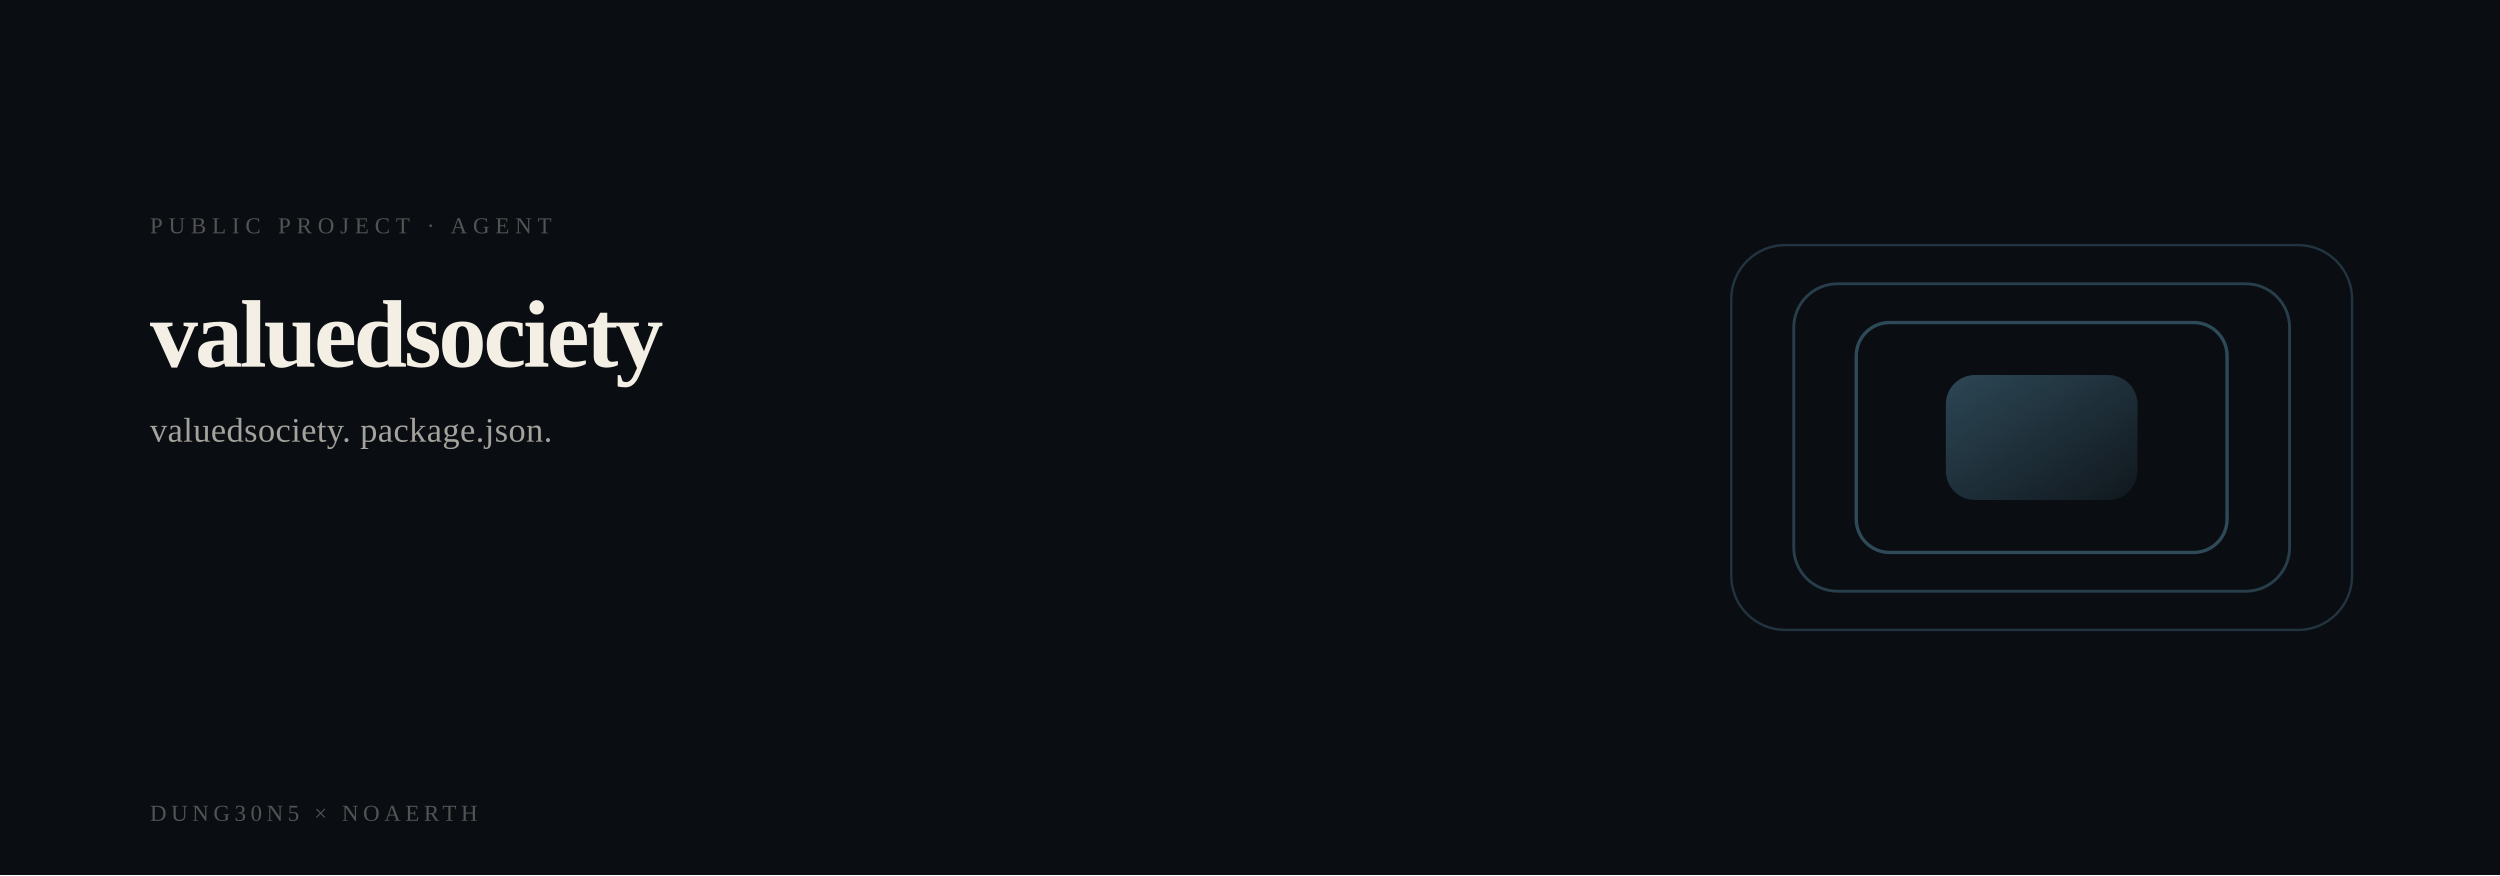
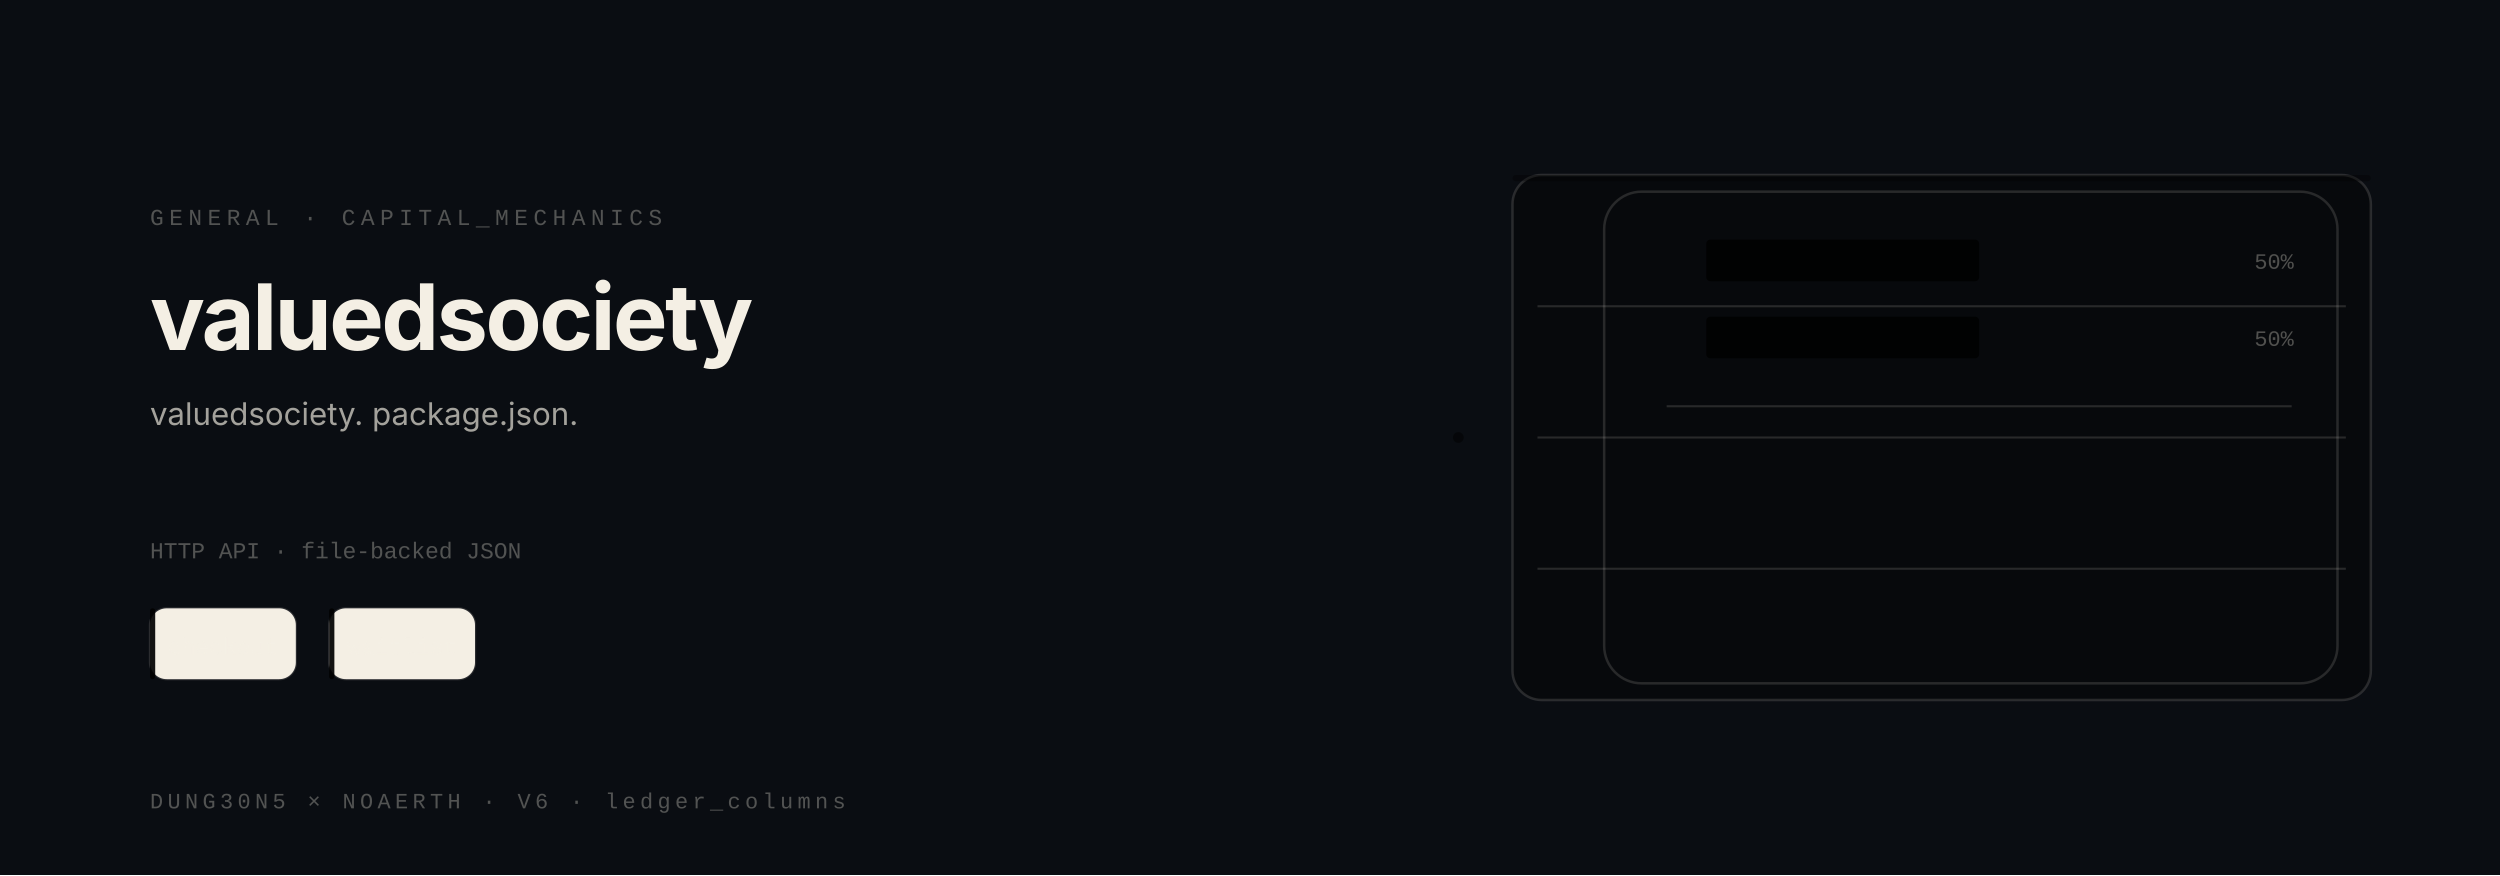
- <svg xmlns="http://www.w3.org/2000/svg" viewBox="0 0 1200 420" width="1200" height="420" role="img" aria-label="valuedsociety: a state ring with tool nodes attached. Motion depicts an objective becomes context, tools read and write state, the loop closes.">
-   <defs>
-     <linearGradient id="hero-valuedsociety-dark-a" x1="0" y1="0" x2="1" y2="1">
-       <stop offset="0" stop-color="#6fb7d6" stop-opacity="0.85" />
-       <stop offset="1" stop-color="#6fb7d6" stop-opacity="0.15" />
-     </linearGradient>
-   </defs>
+ <svg xmlns="http://www.w3.org/2000/svg" viewBox="0 0 1200 420" width="1200" height="420" role="img" aria-label="valuedsociety: value enters, allocates across positions, and settles">
  <rect width="1200" height="420" fill="#0a0d12" />
-   <rect x="891" y="154.82" width="178" height="110.36" rx="16" fill="none" stroke="#6fb7d6" stroke-width="1.60" opacity="0.36" />
-   <rect x="861" y="136.22" width="238" height="147.56" rx="21" fill="none" stroke="#6fb7d6" stroke-width="1.38" opacity="0.29" />
-   <rect x="831" y="117.62" width="298" height="184.76" rx="26" fill="none" stroke="#6fb7d6" stroke-width="1.16" opacity="0.23" />
-   <rect x="934" y="180" width="92" height="60" rx="14" fill="url(#hero-valuedsociety-dark-a)" opacity="0.40" />
-   <text x="72" y="112" fill="#f4efe44f" font-size="11" letter-spacing="2.8">PUBLIC PROJECT · AGENT</text>
-   <text x="72" y="176" fill="#f4efe4" font-size="46" font-weight="660" letter-spacing="-1.4">valuedsociety</text>
-   <text x="72" y="212" fill="#f4efe4a8" font-size="16.5" letter-spacing="0.2">valuedsociety. package.json.</text>
-   <rect x="72" y="266" width="106" height="40" rx="9" fill="#f4efe4" fill-opacity="0.05" stroke="#f4efe424" stroke-width="1.1" opacity="0">
-     <animate attributeName="opacity" from="0" to="1" dur="0.5s" begin="0.50s" fill="freeze" />
-   </rect>
-   <rect x="72" y="266" width="2.5" height="40" rx="1.2" fill="#6fb7d6" opacity="0">
-     <animate attributeName="opacity" from="0" to="0.9" dur="0.5s" begin="0.50s" fill="freeze" />
-   </rect>
-   <text x="125" y="291" fill="#f4efe4" font-size="11.5" text-anchor="middle" font-family="ui-monospace,SFMono-Regular,Menlo,monospace" opacity="0">objective<animate attributeName="opacity" from="0" to="1" dur="0.5s" begin="0.65s" fill="freeze" />
-   </text>
-   <rect x="194" y="266" width="106" height="40" rx="9" fill="#f4efe4" fill-opacity="0.05" stroke="#f4efe424" stroke-width="1.1" opacity="0">
-     <animate attributeName="opacity" from="0" to="1" dur="0.5s" begin="1.00s" fill="freeze" />
-   </rect>
-   <rect x="194" y="266" width="2.5" height="40" rx="1.2" fill="#6fb7d6" opacity="0">
-     <animate attributeName="opacity" from="0" to="0.9" dur="0.5s" begin="1.00s" fill="freeze" />
-   </rect>
-   <text x="247" y="291" fill="#f4efe4" font-size="11.5" text-anchor="middle" font-family="ui-monospace,SFMono-Regular,Menlo,monospace" opacity="0">load context<animate attributeName="opacity" from="0" to="1" dur="0.5s" begin="1.15s" fill="freeze" />
-   </text>
-   <rect x="316" y="266" width="106" height="40" rx="9" fill="#f4efe4" fill-opacity="0.05" stroke="#f4efe424" stroke-width="1.1" opacity="0">
-     <animate attributeName="opacity" from="0" to="1" dur="0.5s" begin="1.50s" fill="freeze" />
-   </rect>
-   <rect x="316" y="266" width="2.5" height="40" rx="1.2" fill="#6fb7d6" opacity="0">
-     <animate attributeName="opacity" from="0" to="0.9" dur="0.5s" begin="1.50s" fill="freeze" />
-   </rect>
-   <text x="369" y="291" fill="#f4efe4" font-size="11.5" text-anchor="middle" font-family="ui-monospace,SFMono-Regular,Menlo,monospace" opacity="0">call tools<animate attributeName="opacity" from="0" to="1" dur="0.5s" begin="1.65s" fill="freeze" />
-   </text>
-   <rect x="438" y="266" width="106" height="40" rx="9" fill="#f4efe4" fill-opacity="0.05" stroke="#f4efe424" stroke-width="1.1" opacity="0">
-     <animate attributeName="opacity" from="0" to="1" dur="0.5s" begin="2.00s" fill="freeze" />
-   </rect>
-   <rect x="438" y="266" width="2.5" height="40" rx="1.2" fill="#e7c27a" opacity="0">
-     <animate attributeName="opacity" from="0" to="0.9" dur="0.5s" begin="2.00s" fill="freeze" />
-   </rect>
-   <text x="491" y="291" fill="#f4efe4" font-size="11.5" text-anchor="middle" font-family="ui-monospace,SFMono-Regular,Menlo,monospace" opacity="0">verify<animate attributeName="opacity" from="0" to="1" dur="0.5s" begin="2.15s" fill="freeze" />
-   </text>
-   <text x="72" y="394" fill="#f4efe44f" font-size="11" letter-spacing="2.2">DUNG30N5 × NOAERTH</text>
+   <text x="72" y="108" font-family="ui-monospace, SFMono-Regular, Menlo, Monaco, Consolas, 'Liberation Mono', monospace" font-size="11" letter-spacing="2.6" fill="#f4efe44f">GENERAL · CAPITAL_MECHANICS</text>
+   <text x="72" y="168" font-family="-apple-system, BlinkMacSystemFont, 'Segoe UI', Inter, Helvetica, Arial, sans-serif" font-size="44" font-weight="660" letter-spacing="-1.2" fill="#f4efe4">valuedsociety</text>
+   <text x="72" y="204" font-family="-apple-system, BlinkMacSystemFont, 'Segoe UI', Inter, Helvetica, Arial, sans-serif" font-size="15" fill="#f4efe4a8">valuedsociety. package.json.</text>
+   <text x="72" y="268" font-family="ui-monospace, SFMono-Regular, Menlo, Monaco, Consolas, 'Liberation Mono', monospace" font-size="11" fill="#f4efe44f">HTTP API · file-backed JSON</text>
+   <rect x="72.0" y="292.0" width="70.0" height="34.0" rx="8" fill="#f4efe4" stroke="#f4efe424" stroke-width="1.1" />
+   <rect x="72.0" y="292.0" width="2.5" height="34.0" rx="1.2" fill="amber" opacity="0.92" />
+   <text x="107.0" y="314" font-family="ui-monospace, SFMono-Regular, Menlo, Monaco, Consolas, 'Liberation Mono', monospace" font-size="11" fill="#f4efe4" fill-opacity="0.82" text-anchor="middle">checkout</text>
+   <rect x="158.0" y="292.0" width="70.0" height="34.0" rx="8" fill="#f4efe4" stroke="#f4efe424" stroke-width="1.1" />
+   <rect x="158.0" y="292.0" width="2.5" height="34.0" rx="1.2" fill="mint" opacity="0.92" />
+   <text x="193.0" y="314" font-family="ui-monospace, SFMono-Regular, Menlo, Monaco, Consolas, 'Liberation Mono', monospace" font-size="11" fill="#f4efe4" fill-opacity="0.82" text-anchor="middle">waitlist</text>
+   <rect x="726.0" y="84.0" width="412.0" height="252.0" rx="14" fill="amber" fill-opacity="0.34" />
+   <line x1="740.0" y1="85.0" x2="1124.0" y2="85.0" stroke="amber" stroke-width="1.6" opacity="0.4" />
+   <rect x="726.0" y="84.0" width="412.0" height="252.0" rx="14" fill="none" stroke="#f4efe424" stroke-width="1.2" />
+   <line x1="738.0" y1="147.0" x2="1126.0" y2="147.0" stroke="#f4efe424" stroke-width="1" />
+   <line x1="738.0" y1="210.0" x2="1126.0" y2="210.0" stroke="#f4efe424" stroke-width="1" />
+   <line x1="738.0" y1="273.0" x2="1126.0" y2="273.0" stroke="#f4efe424" stroke-width="1" />
+   <rect x="726.0" y="84.0" width="412.0" height="3" rx="1.5" fill="amber" opacity="0.35" />
+   <circle cx="1104.0" cy="302.0" r="9" fill="none" stroke="mint" stroke-width="1.4" opacity="0.6" />
+   <rect x="770" y="92" width="352" height="236" rx="18" fill="none" stroke="#f4efe424" stroke-width="1.2" />
+   <rect x="819.0" y="115.0" width="131.0" height="20.0" rx="2" fill="mint" opacity="0.82" />
+   <text x="1101" y="129" font-family="ui-monospace, SFMono-Regular, Menlo, Monaco, Consolas, 'Liberation Mono', monospace" font-size="10.5" fill="#f4efe44f" text-anchor="end">50%</text>
+   <rect x="819.0" y="152.0" width="131.0" height="20.0" rx="2" fill="amber" opacity="0.82" />
+   <text x="1101" y="166" font-family="ui-monospace, SFMono-Regular, Menlo, Monaco, Consolas, 'Liberation Mono', monospace" font-size="10.5" fill="#f4efe44f" text-anchor="end">50%</text>
+   <line x1="800" y1="195" x2="1100" y2="195" stroke="#f4efe424" stroke-width="1" />
+   <circle cx="700.0" cy="210.0" r="2.6" fill="amber" opacity="0.5" />
+   <text x="72" y="388" font-family="ui-monospace, SFMono-Regular, Menlo, Monaco, Consolas, 'Liberation Mono', monospace" font-size="10.5" letter-spacing="2.1" fill="#f4efe44f">DUNG30N5 × NOAERTH · V6 · ledger_columns</text>
</svg>
